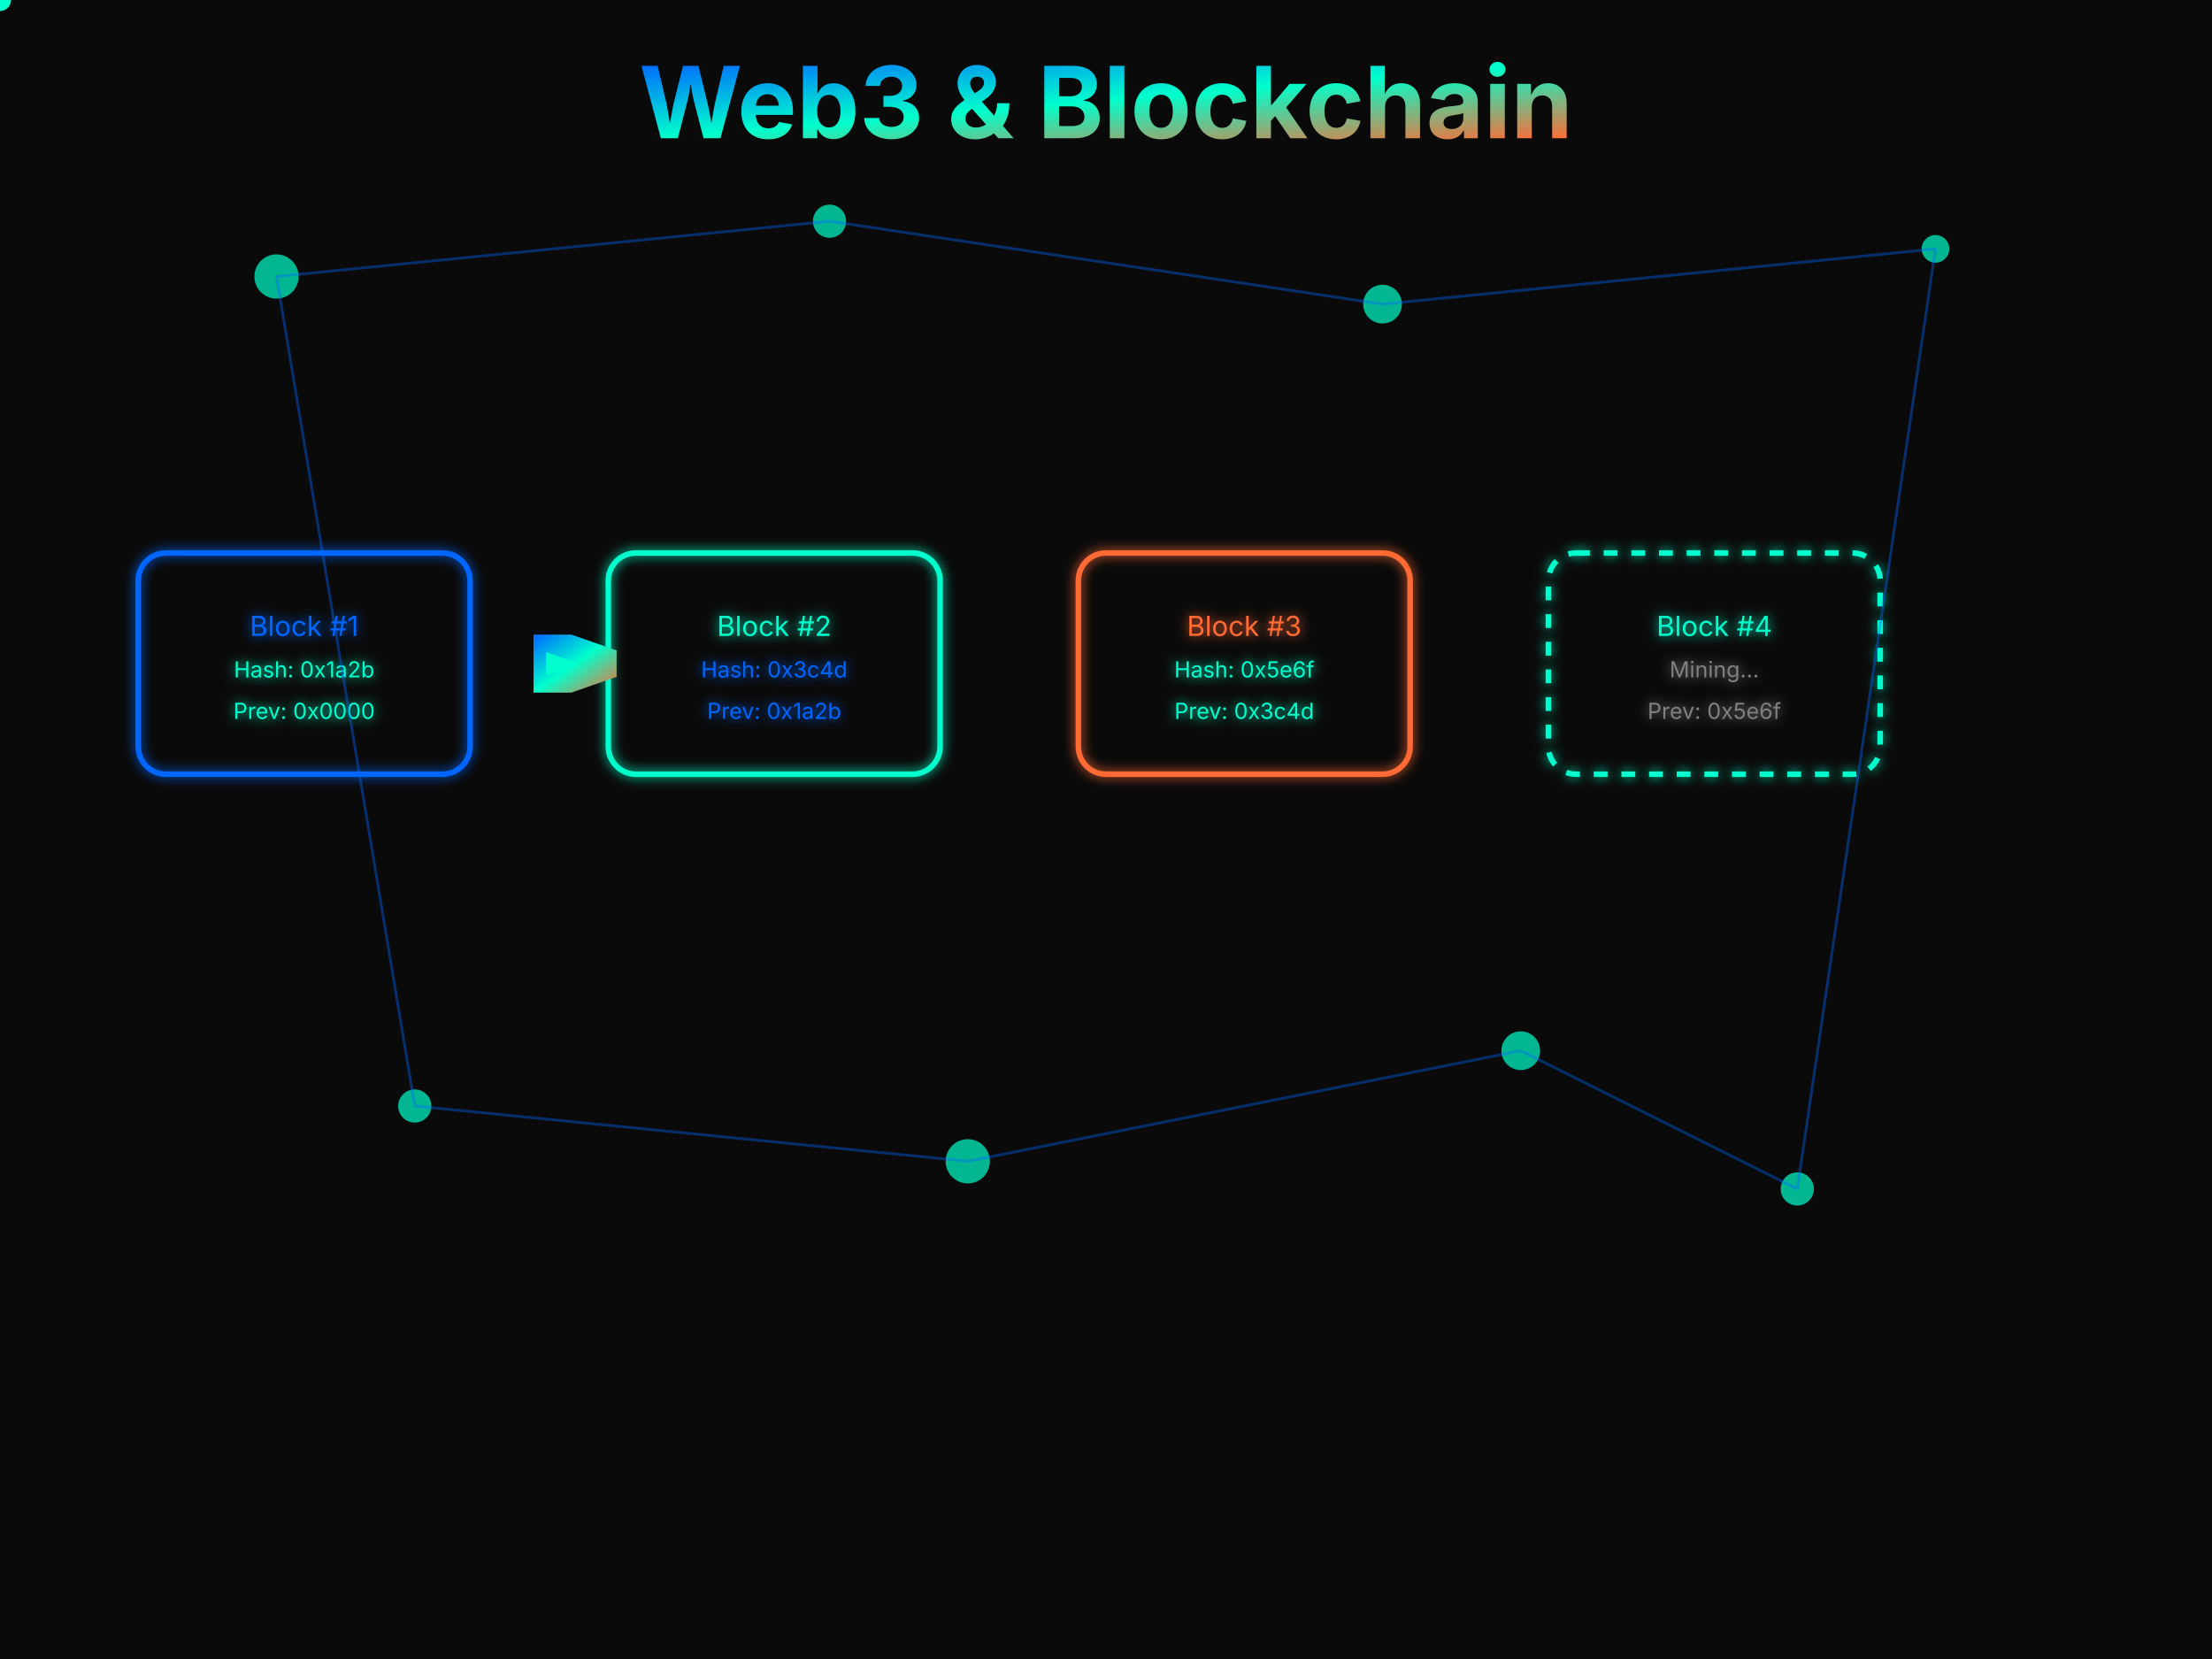
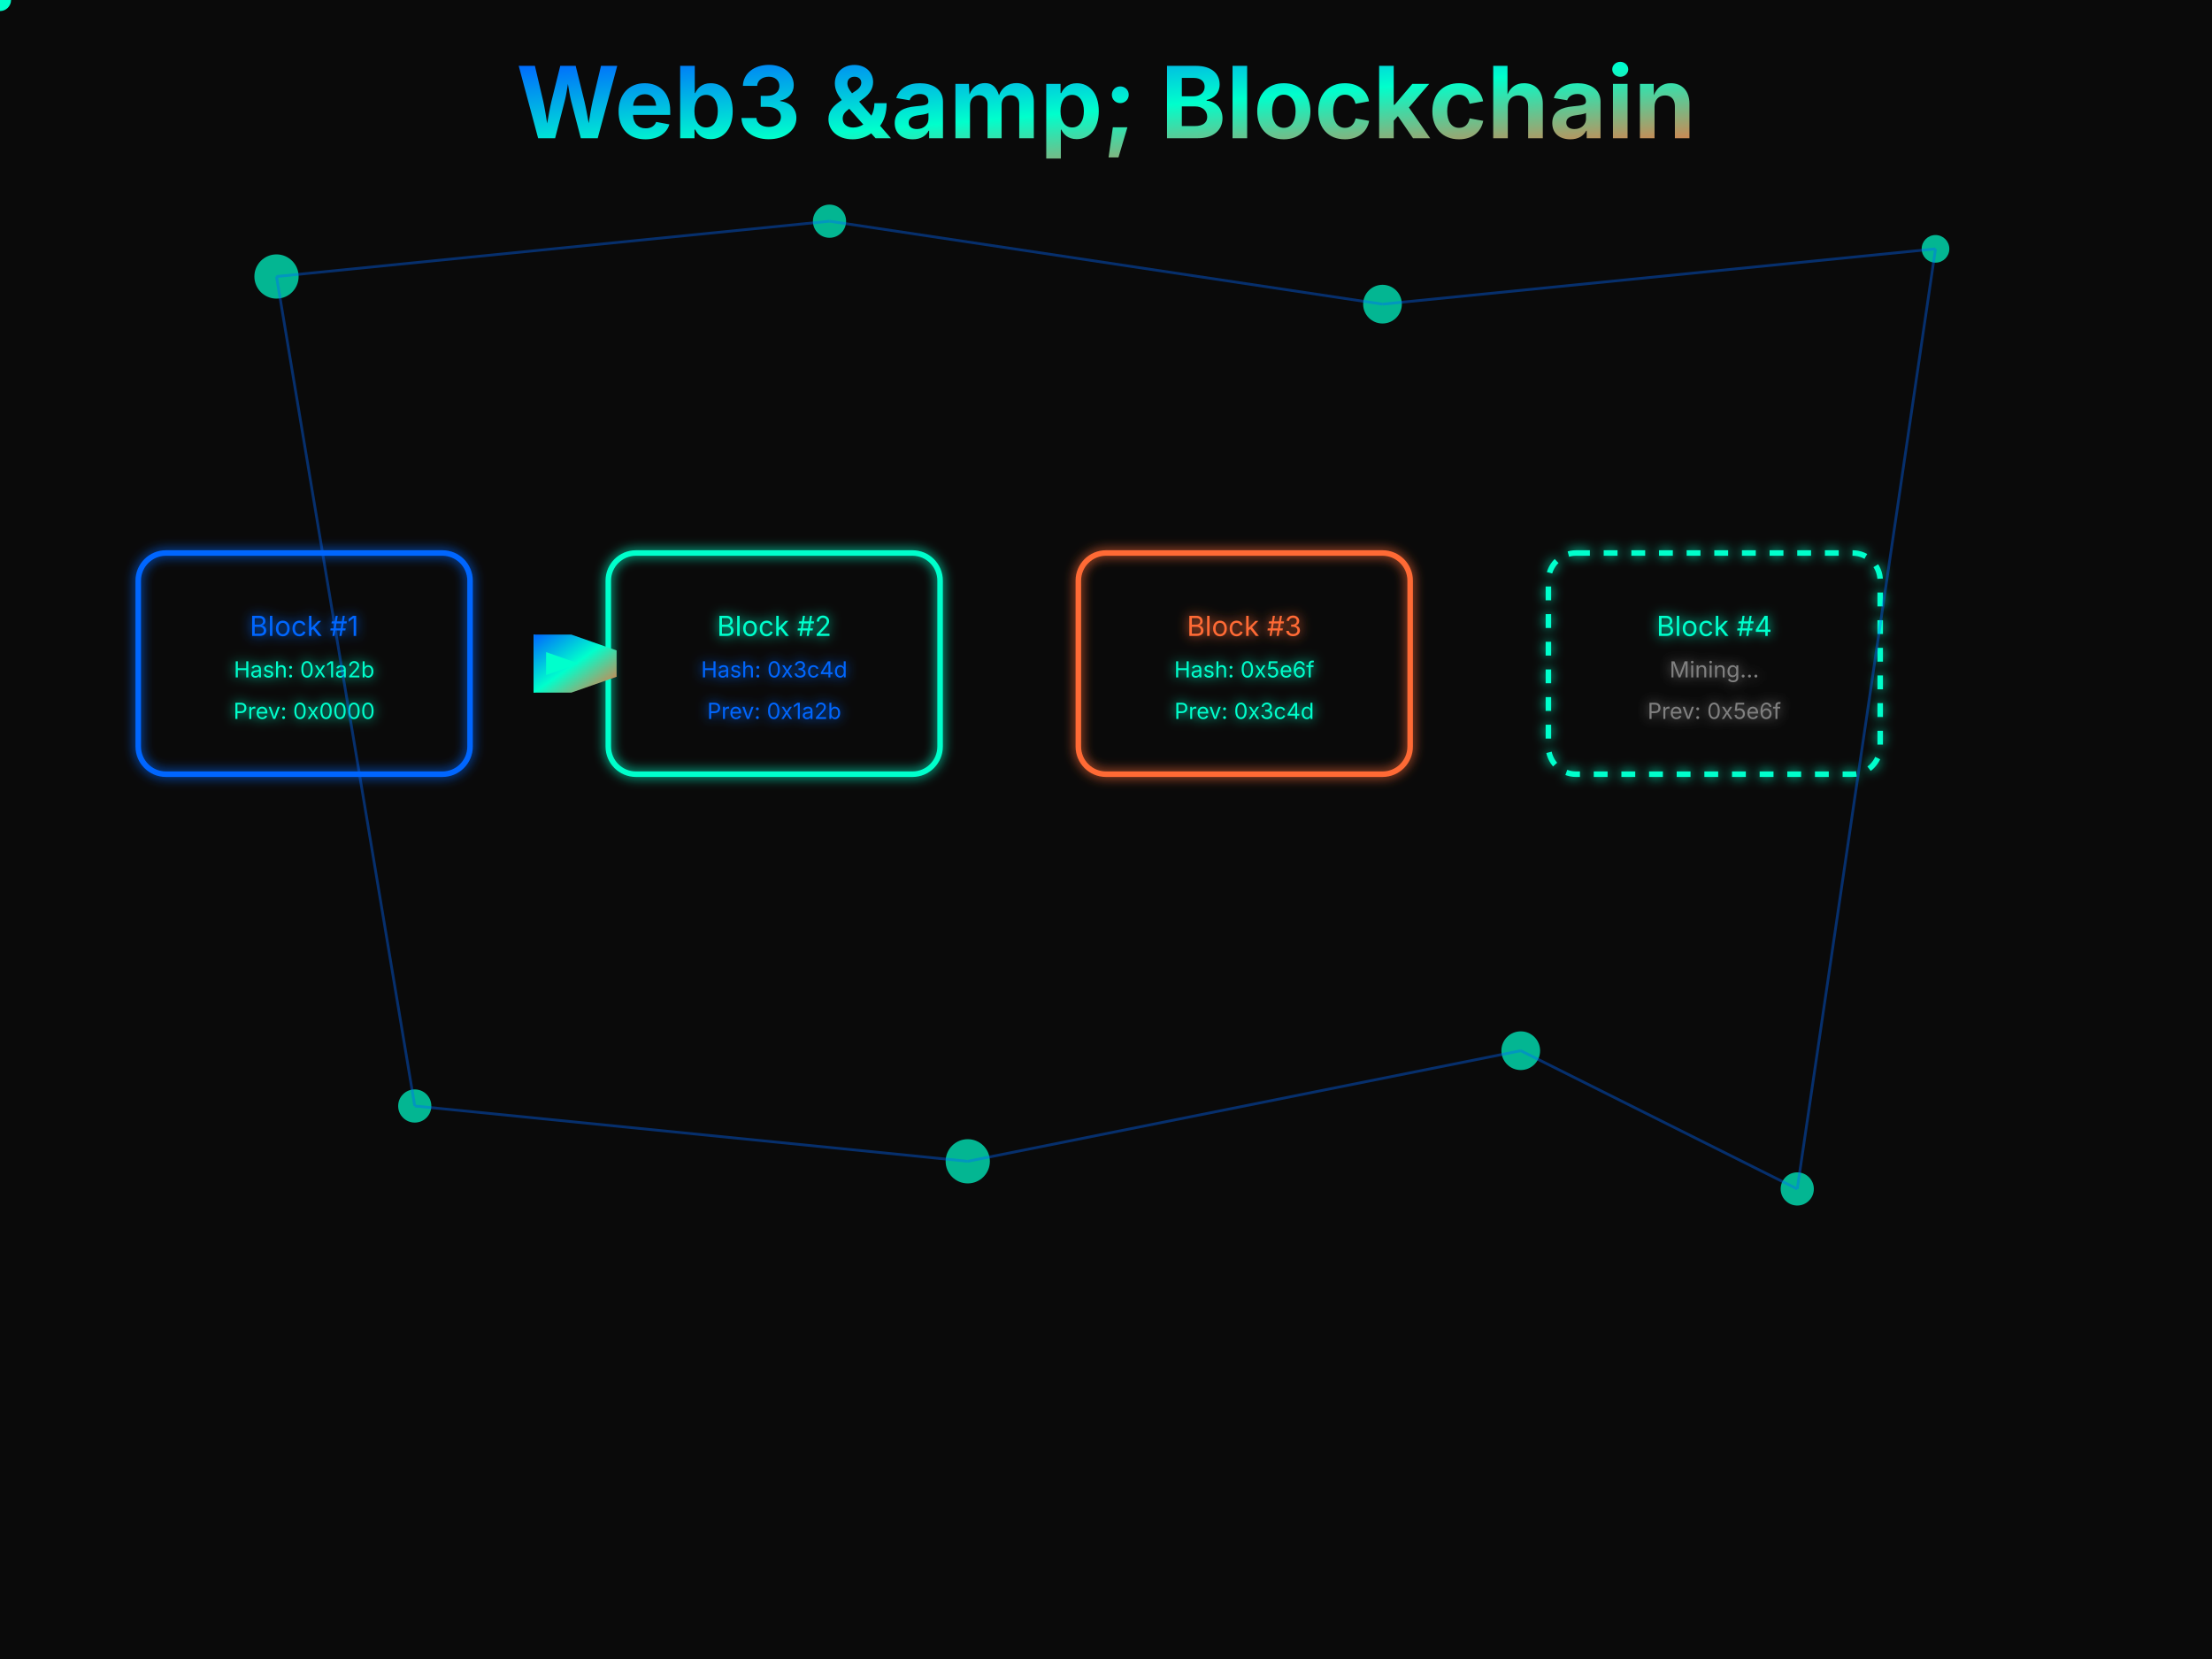
<svg xmlns="http://www.w3.org/2000/svg" width="800" height="600" viewBox="0 0 800 600">
  <defs>
    <linearGradient id="blockchainGrad" x1="0%" y1="0%" x2="100%" y2="100%">
      <stop offset="0%" style="stop-color:#0066ff" />
      <stop offset="50%" style="stop-color:#00ffcc" />
      <stop offset="100%" style="stop-color:#ff6b35" />
    </linearGradient>
    <filter id="blockGlow">
      <feGaussianBlur stdDeviation="2" result="coloredBlur" />
      <feMerge>
        <feMergeNode in="coloredBlur" />
        <feMergeNode in="SourceGraphic" />
      </feMerge>
    </filter>
  </defs>
  <rect width="800" height="600" fill="#0a0a0a" />
  <g filter="url(#blockGlow)">
    <rect x="50" y="200" width="120" height="80" rx="10" fill="none" stroke="#0066ff" stroke-width="2" />
    <text x="110" y="230" font-family="Inter, monospace" font-size="10" text-anchor="middle" fill="#0066ff">Block #1</text>
    <text x="110" y="245" font-family="Inter, monospace" font-size="8" text-anchor="middle" fill="#00ffcc">Hash: 0x1a2b</text>
    <text x="110" y="260" font-family="Inter, monospace" font-size="8" text-anchor="middle" fill="#00ffcc">Prev: 0x0000</text>
    <rect x="220" y="200" width="120" height="80" rx="10" fill="none" stroke="#00ffcc" stroke-width="2" />
    <text x="280" y="230" font-family="Inter, monospace" font-size="10" text-anchor="middle" fill="#00ffcc">Block #2</text>
    <text x="280" y="245" font-family="Inter, monospace" font-size="8" text-anchor="middle" fill="#0066ff">Hash: 0x3c4d</text>
    <text x="280" y="260" font-family="Inter, monospace" font-size="8" text-anchor="middle" fill="#0066ff">Prev: 0x1a2b</text>
    <rect x="390" y="200" width="120" height="80" rx="10" fill="none" stroke="#ff6b35" stroke-width="2" />
    <text x="450" y="230" font-family="Inter, monospace" font-size="10" text-anchor="middle" fill="#ff6b35">Block #3</text>
    <text x="450" y="245" font-family="Inter, monospace" font-size="8" text-anchor="middle" fill="#00ffcc">Hash: 0x5e6f</text>
    <text x="450" y="260" font-family="Inter, monospace" font-size="8" text-anchor="middle" fill="#00ffcc">Prev: 0x3c4d</text>
    <rect x="560" y="200" width="120" height="80" rx="10" fill="none" stroke="#00ffcc" stroke-width="2" stroke-dasharray="5,5">
      <animate attributeName="stroke-opacity" values="0.3;1;0.3" dur="2s" repeatCount="indefinite" />
    </rect>
    <text x="620" y="230" font-family="Inter, monospace" font-size="10" text-anchor="middle" fill="#00ffcc">Block #4</text>
    <text x="620" y="245" font-family="Inter, monospace" font-size="8" text-anchor="middle" fill="#808080">Mining...</text>
    <text x="620" y="260" font-family="Inter, monospace" font-size="8" text-anchor="middle" fill="#808080">Prev: 0x5e6f</text>
  </g>
  <g stroke="url(#blockchainGrad)" stroke-width="3" fill="none" marker-end="url(#arrowhead)">
    <defs>
      <marker id="arrowhead" markerWidth="10" markerHeight="7" refX="9" refY="3.5" orient="auto">
        <polygon points="0 0, 10 3.5, 0 7" fill="#00ffcc" />
      </marker>
    </defs>
    <line x1="170" y1="240" x2="220" y2="240" />
    <line x1="340" y1="240" x2="390" y2="240" />
    <line x1="510" y1="240" x2="560" y2="240" />
  </g>
  <g fill="#00ffcc" opacity="0.7">
    <circle cx="100" cy="100" r="8" />
    <circle cx="300" cy="80" r="6" />
    <circle cx="500" cy="110" r="7" />
    <circle cx="700" cy="90" r="5" />
    <circle cx="150" cy="400" r="6" />
    <circle cx="350" cy="420" r="8" />
    <circle cx="550" cy="380" r="7" />
    <circle cx="650" cy="430" r="6" />
  </g>
  <g stroke="#0066ff" stroke-width="1" opacity="0.4">
    <line x1="100" y1="100" x2="300" y2="80" />
    <line x1="300" y1="80" x2="500" y2="110" />
    <line x1="500" y1="110" x2="700" y2="90" />
    <line x1="150" y1="400" x2="350" y2="420" />
    <line x1="350" y1="420" x2="550" y2="380" />
    <line x1="550" y1="380" x2="650" y2="430" />
    <line x1="100" y1="100" x2="150" y2="400" />
    <line x1="700" y1="90" x2="650" y2="430" />
  </g>
  <circle r="4" fill="#00ffcc">
    <animateMotion dur="4s" repeatCount="indefinite">
      <path d="M 100,100 Q 200,50 300,80 T 500,110 T 700,90" />
    </animateMotion>
  </circle>
-   <text x="400" y="50" font-family="Inter, sans-serif" font-size="36" font-weight="700" text-anchor="middle" fill="url(#blockchainGrad)">Web3 &amp; Blockchain</text>
+   <text x="400" y="50" font-family="Inter, sans-serif" font-size="36" font-weight="700" text-anchor="middle" fill="url(#blockchainGrad)">Web3 &amp;amp; Blockchain</text>
</svg>
